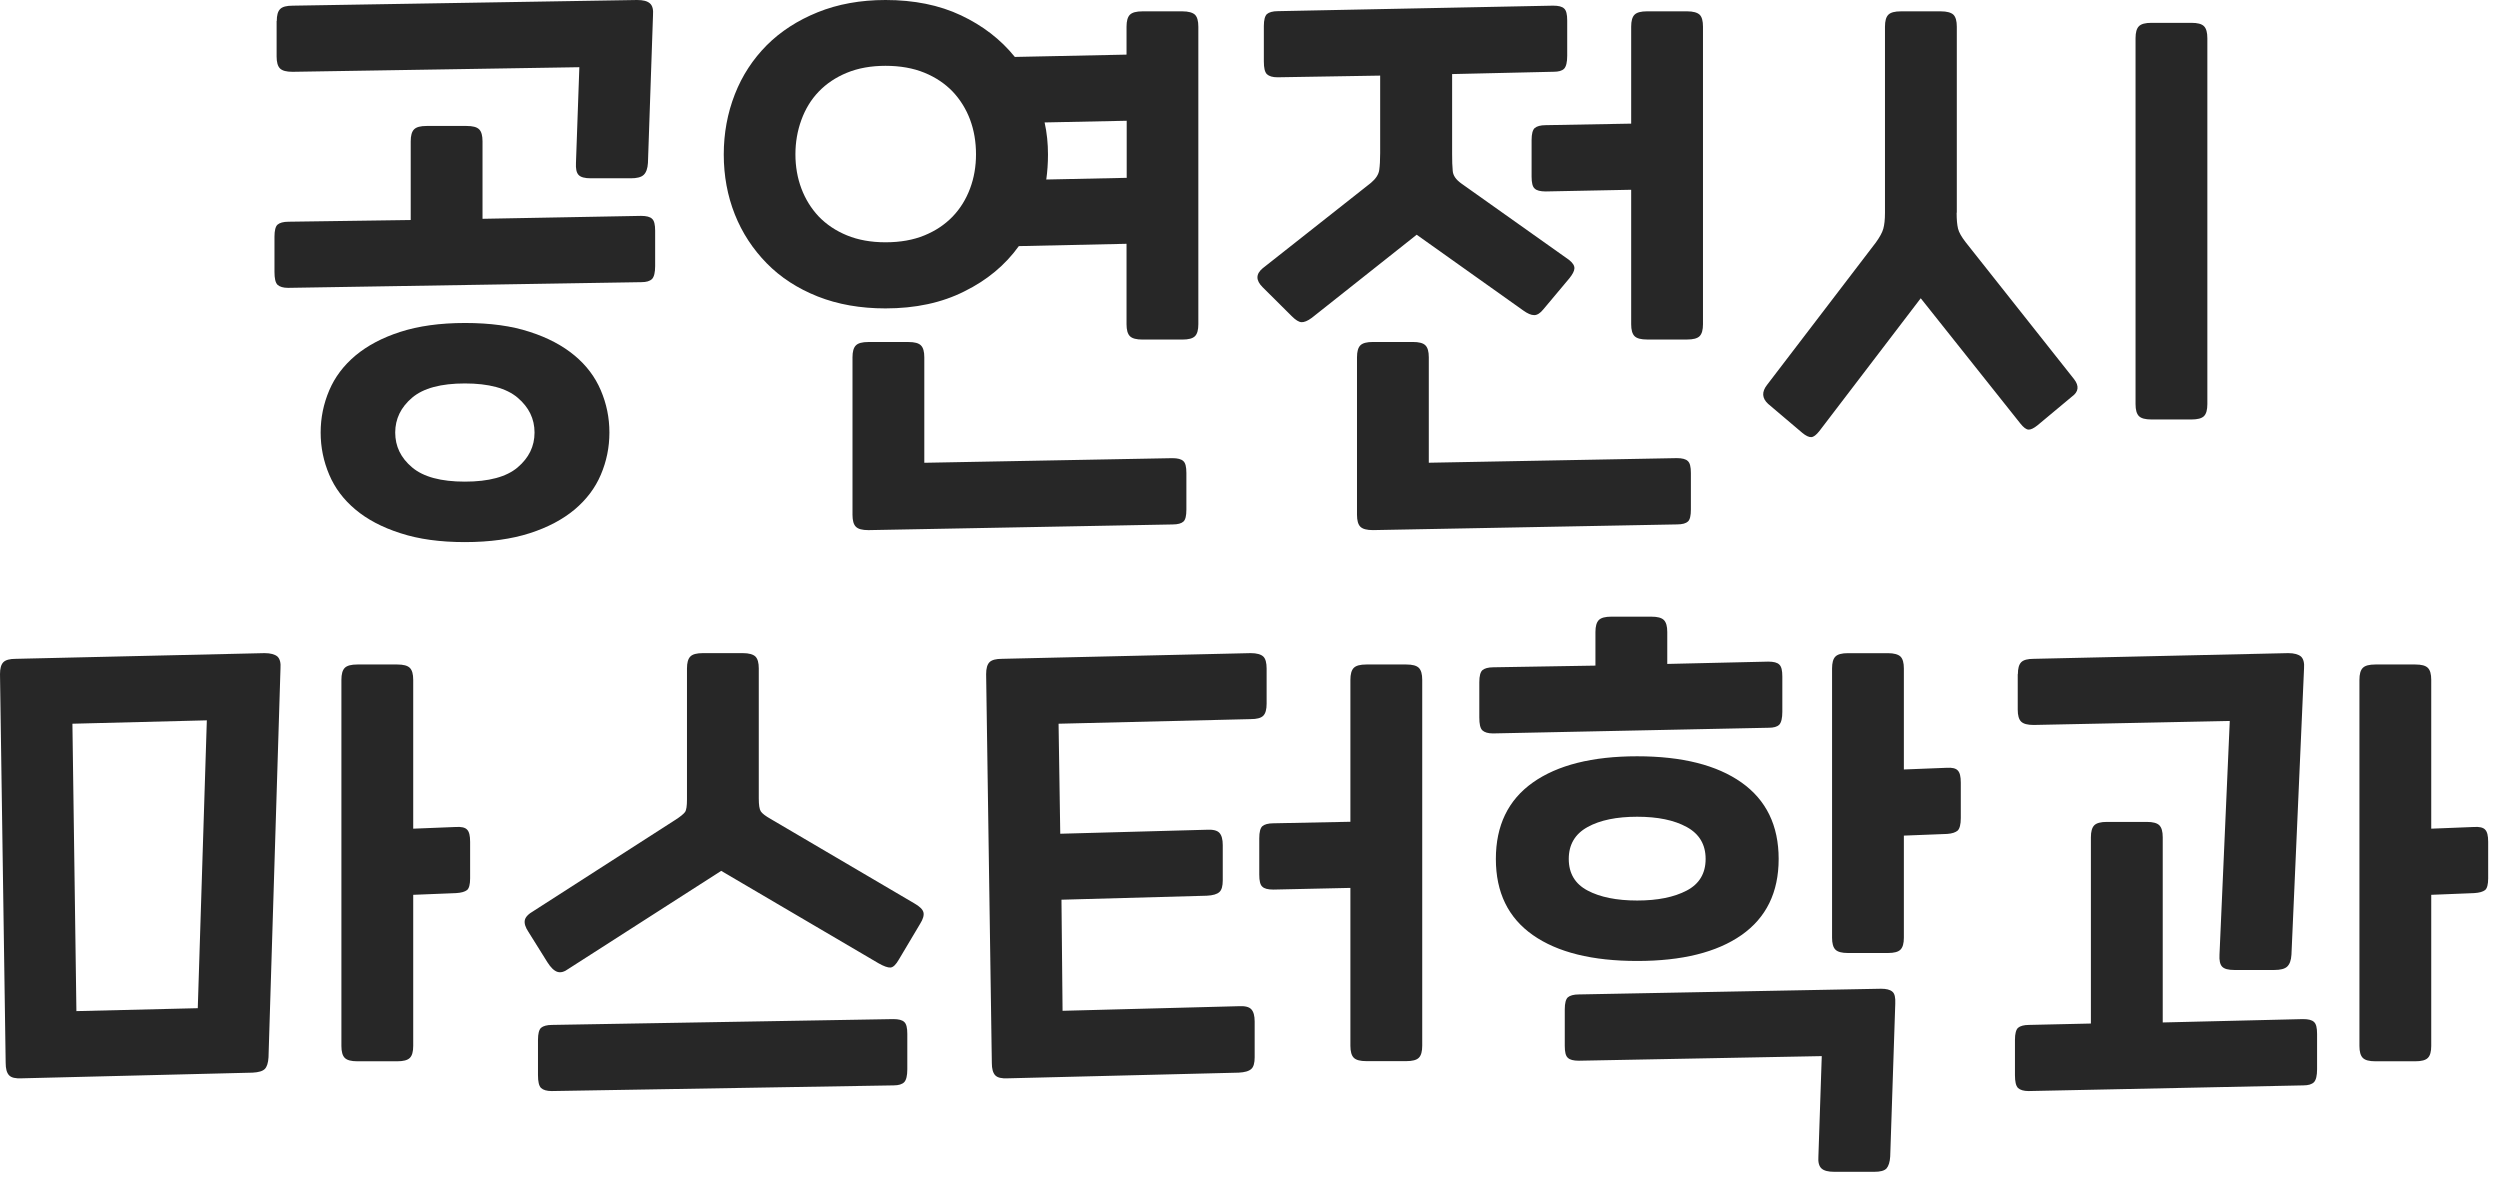
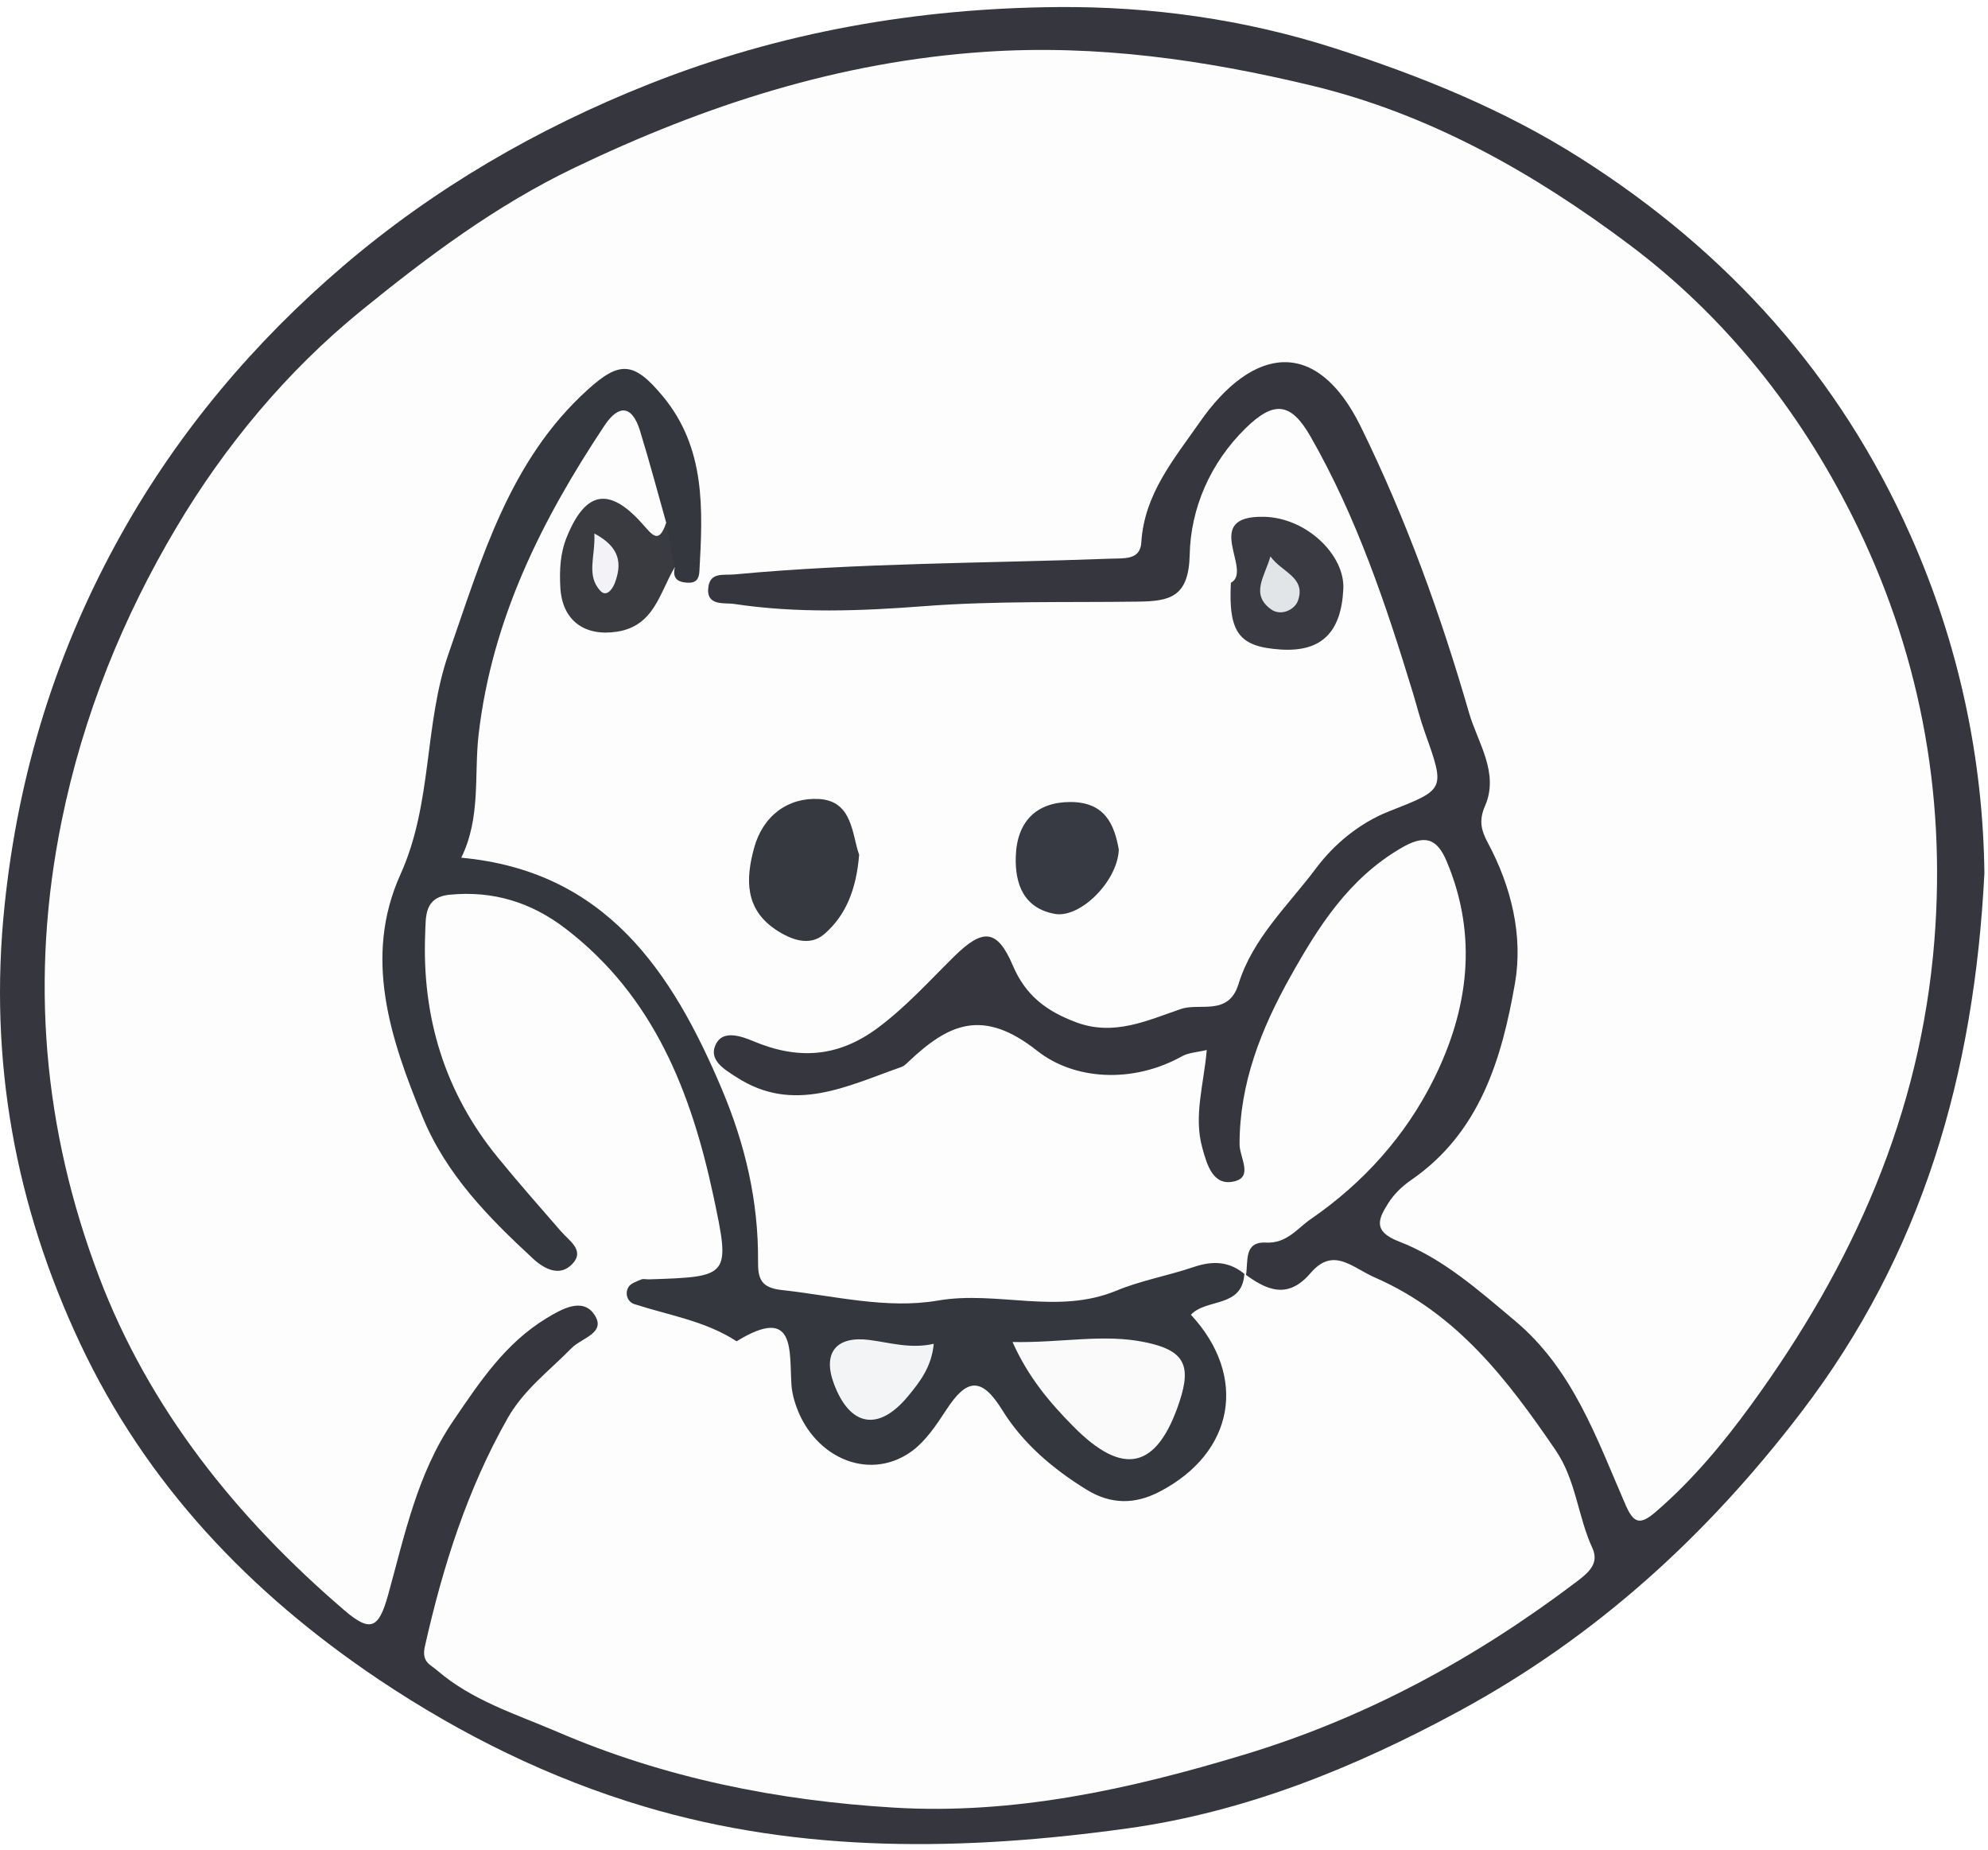
- <svg xmlns="http://www.w3.org/2000/svg" width="119" height="56" viewBox="0 0 119 56" fill="none">
-   <g opacity="0.94">
-     <path d="M19.55 10.473V6.727C19.55 6.456 19.601 6.267 19.711 6.157C19.82 6.047 20.017 5.996 20.31 5.996H22.209C22.501 5.996 22.698 6.047 22.808 6.157C22.917 6.267 22.968 6.456 22.968 6.727V10.415L30.513 10.276C30.768 10.276 30.944 10.32 31.039 10.415C31.141 10.503 31.185 10.693 31.185 10.985V12.665C31.185 12.971 31.134 13.176 31.039 13.278C30.936 13.38 30.768 13.431 30.535 13.431L13.714 13.702C13.481 13.702 13.313 13.651 13.21 13.556C13.108 13.453 13.065 13.249 13.065 12.942V11.262C13.065 10.97 13.116 10.78 13.21 10.693C13.313 10.605 13.488 10.554 13.736 10.554L19.55 10.473ZM13.174 1.001C13.174 0.73 13.225 0.54 13.335 0.431C13.444 0.321 13.641 0.27 13.934 0.27L30.323 0C30.615 0 30.812 0.051 30.936 0.161C31.061 0.27 31.105 0.46 31.083 0.73L30.842 7.756C30.827 8.027 30.754 8.217 30.637 8.326C30.52 8.436 30.316 8.487 30.024 8.487H28.125C27.832 8.487 27.643 8.436 27.54 8.326C27.438 8.217 27.402 8.027 27.416 7.756L27.577 3.199L13.926 3.418C13.634 3.418 13.437 3.367 13.327 3.257C13.218 3.148 13.167 2.958 13.167 2.688V1.001H13.174ZM22.128 25.804C20.952 25.804 19.93 25.665 19.061 25.38C18.192 25.103 17.476 24.723 16.921 24.256C16.358 23.788 15.942 23.233 15.672 22.598C15.402 21.962 15.263 21.297 15.263 20.589C15.263 19.881 15.402 19.216 15.672 18.581C15.942 17.945 16.358 17.397 16.921 16.923C17.483 16.455 18.192 16.075 19.053 15.798C19.915 15.52 20.938 15.374 22.136 15.374C23.333 15.374 24.356 15.513 25.218 15.798C26.08 16.075 26.788 16.455 27.35 16.923C27.913 17.39 28.329 17.945 28.599 18.581C28.87 19.216 29.008 19.881 29.008 20.589C29.008 21.297 28.87 21.962 28.599 22.598C28.329 23.233 27.913 23.781 27.35 24.256C26.788 24.723 26.08 25.103 25.218 25.38C24.356 25.658 23.319 25.804 22.128 25.804ZM22.128 22.926C23.268 22.926 24.108 22.7 24.641 22.247C25.174 21.794 25.444 21.246 25.444 20.589C25.444 19.932 25.174 19.384 24.641 18.931C24.108 18.478 23.268 18.252 22.128 18.252C20.989 18.252 20.149 18.478 19.616 18.931C19.083 19.384 18.812 19.939 18.812 20.589C18.812 21.239 19.075 21.794 19.616 22.247C20.149 22.7 20.989 22.926 22.128 22.926Z" fill="#191919" />
-     <path d="M42.149 14.68C40.959 14.68 39.878 14.491 38.921 14.111C37.964 13.731 37.154 13.205 36.496 12.533C35.839 11.861 35.328 11.087 34.977 10.203C34.627 9.319 34.451 8.37 34.451 7.355C34.451 6.34 34.627 5.39 34.977 4.492C35.328 3.593 35.839 2.819 36.496 2.155C37.154 1.497 37.964 0.971 38.921 0.584C39.878 0.197 40.959 0 42.149 0C43.508 0 44.706 0.241 45.743 0.73C46.78 1.22 47.634 1.877 48.306 2.71L53.623 2.6V1.271C53.623 1.001 53.674 0.811 53.784 0.701C53.894 0.592 54.091 0.54 54.383 0.54H56.282C56.574 0.54 56.771 0.599 56.881 0.701C56.99 0.811 57.041 1.001 57.041 1.271V15.433C57.041 15.703 56.99 15.893 56.881 16.002C56.771 16.112 56.574 16.163 56.282 16.163H54.383C54.091 16.163 53.894 16.112 53.784 16.002C53.674 15.893 53.623 15.703 53.623 15.433V11.605L48.496 11.715C47.846 12.621 46.984 13.336 45.903 13.87C44.83 14.41 43.581 14.68 42.149 14.68ZM42.149 11.533C42.858 11.533 43.471 11.423 44.004 11.204C44.538 10.985 44.983 10.685 45.348 10.306C45.713 9.926 45.984 9.48 46.174 8.976C46.364 8.472 46.458 7.924 46.458 7.347C46.458 6.749 46.364 6.201 46.174 5.69C45.984 5.186 45.706 4.74 45.348 4.36C44.983 3.981 44.538 3.681 44.004 3.462C43.471 3.243 42.85 3.133 42.149 3.133C41.463 3.133 40.849 3.243 40.316 3.462C39.783 3.681 39.337 3.981 38.972 4.36C38.607 4.74 38.337 5.186 38.147 5.704C37.957 6.223 37.862 6.771 37.862 7.347C37.862 7.924 37.957 8.472 38.147 8.976C38.337 9.48 38.614 9.926 38.972 10.306C39.337 10.685 39.783 10.985 40.316 11.204C40.849 11.423 41.463 11.533 42.149 11.533ZM41.339 25.234C41.046 25.234 40.849 25.183 40.74 25.073C40.63 24.964 40.579 24.774 40.579 24.504V17.01C40.579 16.74 40.63 16.55 40.74 16.441C40.849 16.331 41.046 16.28 41.339 16.28H43.237C43.53 16.28 43.727 16.331 43.836 16.441C43.946 16.55 43.997 16.74 43.997 17.01V22.028L55.8 21.809C56.055 21.809 56.231 21.853 56.326 21.948C56.428 22.035 56.472 22.225 56.472 22.517V24.256C56.472 24.548 56.428 24.738 56.333 24.825C56.238 24.913 56.07 24.964 55.814 24.964L41.339 25.234ZM49.884 7.355C49.884 7.771 49.855 8.165 49.803 8.545L53.631 8.465V5.748L49.723 5.828C49.833 6.318 49.884 6.829 49.884 7.355Z" fill="#191919" />
-     <path d="M73.927 0.269C74.183 0.269 74.358 0.312 74.453 0.407C74.555 0.495 74.599 0.685 74.599 0.977V2.657C74.599 2.964 74.548 3.168 74.453 3.27C74.35 3.373 74.183 3.416 73.949 3.416L69.121 3.526V7.324C69.121 7.653 69.128 7.923 69.15 8.135C69.165 8.354 69.304 8.551 69.559 8.734L74.686 12.371C74.869 12.517 74.949 12.648 74.942 12.78C74.935 12.904 74.854 13.057 74.708 13.24L73.459 14.73C73.313 14.912 73.167 15 73.028 15C72.882 15 72.714 14.927 72.51 14.781L67.434 11.173L62.438 15.132C62.241 15.278 62.073 15.343 61.949 15.336C61.825 15.329 61.671 15.234 61.489 15.051L60.101 13.671C59.772 13.342 59.772 13.05 60.101 12.772L65.257 8.704C65.491 8.507 65.623 8.303 65.652 8.091C65.681 7.886 65.696 7.616 65.696 7.287V3.599L60.809 3.679C60.576 3.679 60.408 3.628 60.306 3.533C60.203 3.431 60.159 3.234 60.159 2.92V1.24C60.159 0.948 60.211 0.758 60.306 0.67C60.408 0.583 60.583 0.531 60.831 0.531L73.927 0.269ZM65.352 25.233C65.06 25.233 64.863 25.181 64.753 25.072C64.644 24.962 64.593 24.772 64.593 24.502V17.009C64.593 16.738 64.644 16.548 64.753 16.439C64.863 16.329 65.06 16.278 65.352 16.278H67.251C67.543 16.278 67.741 16.329 67.85 16.439C67.96 16.548 68.011 16.738 68.011 17.009V22.026L79.814 21.807C80.069 21.807 80.245 21.851 80.34 21.946C80.442 22.034 80.486 22.223 80.486 22.515V24.254C80.486 24.546 80.442 24.736 80.347 24.823C80.252 24.911 80.084 24.962 79.828 24.962L65.352 25.233ZM77.644 5.885V1.269C77.644 0.999 77.695 0.809 77.805 0.699C77.915 0.59 78.112 0.539 78.404 0.539H80.303C80.595 0.539 80.792 0.597 80.902 0.699C81.011 0.802 81.062 0.999 81.062 1.269V15.431C81.062 15.701 81.011 15.891 80.902 16.001C80.792 16.11 80.595 16.161 80.303 16.161H78.404C78.112 16.161 77.915 16.11 77.805 16.001C77.695 15.891 77.644 15.701 77.644 15.431V9.033L73.576 9.113C73.321 9.113 73.145 9.069 73.05 8.975C72.948 8.887 72.904 8.697 72.904 8.405V6.667C72.904 6.374 72.955 6.185 73.05 6.097C73.153 6.009 73.328 5.958 73.576 5.958L77.644 5.885Z" fill="#191919" />
-     <path d="M93.136 10.122C93.136 10.451 93.158 10.699 93.202 10.882C93.246 11.064 93.37 11.276 93.567 11.532L98.724 18.046C98.979 18.375 98.943 18.653 98.614 18.886L96.985 20.245C96.803 20.391 96.656 20.457 96.554 20.449C96.445 20.442 96.32 20.347 96.174 20.165L91.427 14.197L86.599 20.522C86.453 20.705 86.329 20.8 86.22 20.807C86.11 20.814 85.964 20.749 85.789 20.603L84.16 19.222C83.868 18.952 83.853 18.653 84.109 18.324L89.294 11.539C89.477 11.283 89.594 11.071 89.645 10.889C89.696 10.706 89.725 10.458 89.725 10.129V1.27C89.725 1 89.776 0.81 89.886 0.7C89.996 0.591 90.193 0.54 90.485 0.54H92.384C92.676 0.54 92.873 0.598 92.983 0.7C93.092 0.81 93.144 1 93.144 1.27V10.122H93.136ZM101.652 1.818C101.652 1.547 101.703 1.358 101.813 1.248C101.922 1.138 102.12 1.087 102.412 1.087H104.311C104.603 1.087 104.8 1.138 104.91 1.248C105.019 1.358 105.07 1.547 105.07 1.818V19.237C105.07 19.507 105.019 19.697 104.91 19.807C104.8 19.916 104.603 19.967 104.311 19.967H102.412C102.12 19.967 101.922 19.916 101.813 19.807C101.703 19.697 101.652 19.507 101.652 19.237V1.818Z" fill="#191919" />
-     <path d="M1.03 51.328C0.738 51.342 0.54 51.299 0.431 51.182C0.321 51.065 0.27 50.868 0.27 50.597L0 32.09C0 31.82 0.051 31.63 0.161 31.52C0.27 31.411 0.467 31.36 0.76 31.36L12.591 31.089C12.884 31.089 13.081 31.148 13.205 31.25C13.322 31.36 13.373 31.549 13.351 31.82L12.781 50.327C12.767 50.597 12.701 50.787 12.606 50.882C12.504 50.985 12.314 51.043 12.022 51.058L1.03 51.328ZM3.637 48.129L9.414 47.99L9.845 34.288L3.447 34.449L3.637 48.129ZM19.669 42.593V49.787C19.669 50.057 19.618 50.247 19.508 50.356C19.398 50.466 19.201 50.517 18.909 50.517H17.01C16.718 50.517 16.521 50.466 16.411 50.356C16.302 50.247 16.251 50.057 16.251 49.787V32.36C16.251 32.09 16.302 31.9 16.411 31.791C16.521 31.681 16.718 31.63 17.01 31.63H18.909C19.201 31.63 19.398 31.681 19.508 31.791C19.618 31.9 19.669 32.09 19.669 32.36V39.445L21.706 39.364C21.962 39.35 22.137 39.386 22.232 39.489C22.335 39.591 22.378 39.781 22.378 40.073V41.811C22.378 42.103 22.327 42.286 22.232 42.366C22.13 42.447 21.955 42.498 21.706 42.512L19.669 42.593Z" fill="#191919" />
-     <path d="M32.13 39.036C32.386 38.875 32.539 38.744 32.605 38.656C32.671 38.568 32.7 38.364 32.7 38.057V31.82C32.7 31.549 32.751 31.36 32.861 31.25C32.97 31.14 33.167 31.089 33.459 31.089H35.358C35.651 31.089 35.848 31.148 35.957 31.25C36.067 31.36 36.118 31.549 36.118 31.82V38.006C36.118 38.313 36.147 38.517 36.213 38.619C36.279 38.722 36.432 38.839 36.688 38.985L43.524 43.002C43.78 43.148 43.918 43.286 43.955 43.425C43.991 43.564 43.94 43.747 43.794 43.98L42.794 45.66C42.648 45.916 42.516 46.047 42.385 46.055C42.26 46.062 42.071 45.996 41.815 45.85L34.329 41.453L27.054 46.12C26.857 46.266 26.682 46.31 26.528 46.259C26.375 46.208 26.214 46.055 26.054 45.799L25.155 44.36C25.009 44.141 24.951 43.958 24.98 43.805C25.009 43.652 25.148 43.506 25.404 43.359L32.13 39.036ZM42.516 48.509C42.772 48.509 42.947 48.552 43.042 48.647C43.144 48.735 43.188 48.925 43.188 49.217V50.897C43.188 51.204 43.137 51.408 43.042 51.51C42.94 51.613 42.772 51.664 42.538 51.664L26.258 51.934C26.024 51.934 25.856 51.883 25.754 51.788C25.652 51.686 25.608 51.481 25.608 51.174V49.495C25.608 49.203 25.659 49.013 25.754 48.925C25.856 48.837 26.032 48.786 26.28 48.786L42.516 48.509Z" fill="#191919" />
-     <path d="M59.722 50.327C59.722 50.597 59.671 50.787 59.561 50.882C59.452 50.985 59.254 51.043 58.962 51.058L47.97 51.328C47.678 51.342 47.481 51.299 47.371 51.182C47.262 51.065 47.211 50.868 47.211 50.597L46.94 32.09C46.94 31.82 46.992 31.63 47.101 31.52C47.211 31.411 47.408 31.36 47.7 31.36L59.532 31.089C59.824 31.089 60.021 31.148 60.131 31.25C60.24 31.352 60.291 31.549 60.291 31.82V33.5C60.291 33.77 60.24 33.96 60.131 34.069C60.021 34.179 59.824 34.23 59.532 34.23L50.388 34.449L50.468 39.686L57.443 39.496C57.735 39.481 57.932 39.525 58.042 39.642C58.152 39.759 58.203 39.956 58.203 40.226V41.906C58.203 42.176 58.152 42.366 58.042 42.461C57.932 42.563 57.735 42.622 57.443 42.636L50.526 42.826L50.578 48.114L58.962 47.895C59.254 47.88 59.452 47.924 59.561 48.041C59.671 48.158 59.722 48.355 59.722 48.626V50.327ZM64.279 39.116V32.36C64.279 32.09 64.331 31.9 64.44 31.791C64.55 31.681 64.747 31.63 65.039 31.63H66.938C67.23 31.63 67.427 31.681 67.537 31.791C67.646 31.9 67.698 32.09 67.698 32.36V49.779C67.698 50.05 67.646 50.24 67.537 50.349C67.427 50.459 67.23 50.51 66.938 50.51H65.039C64.747 50.51 64.55 50.459 64.44 50.349C64.331 50.24 64.279 50.05 64.279 49.779V42.264L60.613 42.344C60.357 42.344 60.182 42.3 60.087 42.206C59.985 42.118 59.941 41.928 59.941 41.636V39.898C59.941 39.605 59.992 39.416 60.087 39.328C60.189 39.24 60.365 39.189 60.613 39.189L64.279 39.116Z" fill="#191919" />
-     <path d="M75.943 31.683V30.083C75.943 29.813 75.995 29.623 76.104 29.514C76.214 29.404 76.411 29.353 76.703 29.353H78.602C78.894 29.353 79.091 29.404 79.201 29.514C79.31 29.623 79.362 29.813 79.362 30.083V31.603L84.167 31.493C84.423 31.493 84.598 31.537 84.693 31.632C84.796 31.727 84.839 31.909 84.839 32.202V33.881C84.839 34.188 84.788 34.393 84.693 34.495C84.591 34.597 84.423 34.641 84.189 34.641L71.065 34.911C70.831 34.911 70.663 34.86 70.561 34.765C70.458 34.663 70.415 34.466 70.415 34.151V32.472C70.415 32.179 70.466 31.99 70.561 31.902C70.663 31.814 70.838 31.763 71.087 31.763L75.943 31.683ZM77.93 45.742C75.797 45.742 74.139 45.334 72.963 44.508C71.788 43.683 71.203 42.478 71.203 40.886C71.203 39.293 71.788 38.081 72.963 37.248C74.139 36.416 75.797 35.999 77.93 35.999C80.063 35.999 81.721 36.416 82.897 37.248C84.072 38.081 84.664 39.293 84.664 40.886C84.664 42.478 84.072 43.683 82.897 44.508C81.713 45.334 80.063 45.742 77.93 45.742ZM87.315 55.778C87.023 55.778 86.819 55.727 86.702 55.617C86.585 55.508 86.534 55.318 86.556 55.047L86.716 50.271L75.155 50.49C74.899 50.49 74.724 50.446 74.629 50.351C74.526 50.263 74.483 50.074 74.483 49.781V48.043C74.483 47.751 74.534 47.561 74.629 47.473C74.731 47.386 74.906 47.335 75.155 47.335L89.536 47.064C89.791 47.064 89.966 47.108 90.076 47.203C90.186 47.291 90.229 47.481 90.215 47.773L89.974 55.047C89.959 55.318 89.893 55.508 89.799 55.617C89.696 55.727 89.506 55.778 89.214 55.778H87.315V55.778ZM77.93 42.865C78.909 42.865 79.69 42.704 80.289 42.39C80.888 42.076 81.188 41.572 81.188 40.886C81.188 40.199 80.888 39.695 80.289 39.366C79.69 39.038 78.909 38.877 77.93 38.877C76.951 38.877 76.162 39.038 75.571 39.366C74.972 39.695 74.673 40.199 74.673 40.886C74.673 41.572 74.972 42.076 75.571 42.39C76.162 42.704 76.951 42.865 77.93 42.865ZM87.206 31.822C87.206 31.551 87.257 31.361 87.366 31.252C87.476 31.142 87.673 31.091 87.965 31.091H89.864C90.156 31.091 90.354 31.15 90.463 31.252C90.573 31.361 90.624 31.551 90.624 31.822V36.627L92.662 36.547C92.917 36.532 93.092 36.569 93.187 36.671C93.29 36.774 93.334 36.964 93.334 37.256V38.935C93.334 39.242 93.282 39.439 93.187 39.534C93.085 39.622 92.917 39.68 92.683 39.695L90.624 39.775V44.632C90.624 44.903 90.573 45.092 90.463 45.202C90.354 45.312 90.156 45.363 89.864 45.363H87.965C87.673 45.363 87.476 45.312 87.366 45.202C87.257 45.092 87.206 44.903 87.206 44.632V31.822V31.822Z" fill="#191919" />
-     <path d="M99.527 48.72V39.854C99.527 39.584 99.579 39.394 99.688 39.284C99.798 39.175 99.995 39.123 100.287 39.123H102.186C102.478 39.123 102.675 39.175 102.785 39.284C102.894 39.394 102.946 39.584 102.946 39.854V48.669L109.621 48.509C109.877 48.509 110.052 48.552 110.147 48.647C110.249 48.735 110.293 48.925 110.293 49.217V50.897C110.293 51.204 110.242 51.408 110.147 51.51C110.045 51.613 109.877 51.664 109.643 51.664L96.562 51.934C96.328 51.934 96.16 51.883 96.058 51.788C95.956 51.686 95.912 51.481 95.912 51.174V49.495C95.912 49.203 95.963 49.013 96.058 48.925C96.16 48.837 96.336 48.786 96.584 48.786L99.527 48.72ZM96.051 32.09C96.051 31.82 96.102 31.63 96.212 31.52C96.321 31.411 96.518 31.36 96.811 31.36L108.913 31.089C109.205 31.089 109.402 31.148 109.526 31.25C109.643 31.36 109.694 31.549 109.672 31.82L109.073 45.441C109.059 45.711 108.986 45.901 108.869 46.011C108.752 46.12 108.547 46.171 108.255 46.171H106.356C106.064 46.171 105.874 46.12 105.772 46.011C105.67 45.901 105.633 45.711 105.648 45.441L106.137 34.318L96.803 34.508C96.511 34.508 96.314 34.456 96.204 34.347C96.095 34.237 96.044 34.047 96.044 33.777V32.09H96.051ZM115.727 42.593V49.787C115.727 50.057 115.676 50.247 115.566 50.356C115.457 50.466 115.26 50.517 114.967 50.517H113.068C112.776 50.517 112.579 50.466 112.47 50.356C112.36 50.247 112.309 50.057 112.309 49.787V32.36C112.309 32.09 112.36 31.9 112.47 31.791C112.579 31.681 112.776 31.63 113.068 31.63H114.967C115.26 31.63 115.457 31.681 115.566 31.791C115.676 31.9 115.727 32.09 115.727 32.36V39.445L117.765 39.364C118.02 39.35 118.196 39.386 118.291 39.489C118.393 39.591 118.437 39.781 118.437 40.073V41.811C118.437 42.103 118.386 42.286 118.291 42.366C118.188 42.447 118.013 42.498 117.765 42.512L115.727 42.593Z" fill="#191919" />
-   </g>
+ <svg xmlns="http://www.w3.org/2000/svg" width="129" height="120" viewBox="0 0 129 120" fill="none">
+   <path d="M128.767 56.645C128.103 69.731 124.736 81.347 116.88 91.62C110.752 99.635 103.571 106.191 94.692 111.004C87.89 114.695 80.782 117.565 73.147 118.623C62.652 120.077 52.061 120.266 41.786 117.196C35.679 115.374 29.973 112.573 24.578 108.961C16.158 103.31 9.461 96.233 5.188 87.134C0.999 78.214 -0.745 68.804 0.293 58.783C1.188 50.121 3.67 42.159 7.88 34.634C11.611 27.968 16.521 22.175 22.254 17.273C28.129 12.249 34.826 8.347 42.102 5.462C50.643 2.071 59.543 0.533 68.616 0.459C74.681 0.407 80.745 1.244 86.636 3.14C92.232 4.946 97.617 7.121 102.575 10.275C112.101 16.325 119.373 24.382 123.967 34.724C127.129 41.817 128.678 49.273 128.767 56.645Z" fill="#35363E" />
+   <path d="M80.745 82.632C82.184 83.706 83.559 84.322 85.034 82.6C86.52 80.862 87.716 82.226 89.228 82.885C94.55 85.217 97.827 89.519 100.947 94.09C102.269 96.028 102.38 98.371 103.328 100.43C103.776 101.404 103.123 101.994 102.354 102.578C95.783 107.56 88.68 111.436 80.729 113.837C73.284 116.09 65.771 117.744 57.972 117.27C50.469 116.817 43.14 115.359 36.18 112.362C33.482 111.204 30.647 110.335 28.366 108.371C27.892 107.96 27.338 107.828 27.576 106.786C28.74 101.625 30.31 96.649 32.939 92.01C33.993 90.151 35.648 88.935 37.076 87.471C37.734 86.792 39.41 86.476 38.54 85.249C37.776 84.169 36.443 84.928 35.463 85.523C32.797 87.134 31.132 89.651 29.425 92.157C27.07 95.601 26.258 99.609 25.178 103.495C24.572 105.675 24.024 105.912 22.338 104.464C15.346 98.466 9.677 91.404 6.415 82.8C2.806 73.275 1.926 63.438 4.002 53.254C5.398 46.387 7.991 40.026 11.452 34.208C14.566 28.963 18.597 24.092 23.445 20.148C27.76 16.641 32.186 13.324 37.271 10.886C45.748 6.82 54.469 3.993 63.942 3.361C71.177 2.876 78.184 3.887 85.108 5.551C92.737 7.384 99.498 11.196 105.747 15.888C111.98 20.569 116.748 26.604 120.184 33.46C124.489 42.054 126.296 51.253 125.521 61.016C124.62 72.327 120.221 82.079 113.661 91.099C111.806 93.648 109.83 96.023 107.438 98.087C106.411 98.971 106.005 98.829 105.478 97.623C103.608 93.332 102.08 88.845 98.291 85.675C95.946 83.711 93.638 81.647 90.783 80.546C89.044 79.878 89.45 79.062 90.082 78.061C90.445 77.482 90.983 76.96 91.547 76.571C96.041 73.49 97.453 68.672 98.307 63.785C98.839 60.721 98.075 57.535 96.552 54.692C96.115 53.875 95.946 53.238 96.363 52.285C97.3 50.131 95.878 48.167 95.325 46.245C93.486 39.879 91.236 33.66 88.296 27.673C85.429 21.844 81.283 22.454 77.832 27.415C76.172 29.8 74.249 32.054 74.059 35.198C73.99 36.361 72.91 36.209 72.014 36.246C63.895 36.551 55.754 36.509 47.651 37.267C46.955 37.33 46.112 37.109 45.97 38.052C45.775 39.352 47.018 39.089 47.619 39.179C51.718 39.8 55.876 39.642 59.959 39.326C64.601 38.973 69.227 39.094 73.859 39.031C75.913 39.005 77.136 38.742 77.199 35.987C77.262 32.986 78.522 30.043 80.819 27.789C82.668 25.977 83.764 26.093 85.04 28.321C88.038 33.56 89.945 39.247 91.694 44.987C91.947 45.824 92.158 46.677 92.453 47.498C93.797 51.269 93.781 51.2 90.119 52.643C88.222 53.391 86.562 54.77 85.403 56.324C83.601 58.73 81.283 60.868 80.366 63.843C79.718 65.945 77.863 65.039 76.63 65.46C74.486 66.187 72.299 67.245 69.833 66.324C67.92 65.608 66.556 64.602 65.718 62.632C64.701 60.242 63.763 60.231 61.914 62.053C60.307 63.633 58.816 65.302 56.971 66.677C54.342 68.635 51.739 68.746 48.889 67.551C48.062 67.203 46.981 66.856 46.512 67.64C45.859 68.735 47.023 69.388 47.782 69.878C51.492 72.29 54.985 70.447 58.499 69.22C58.657 69.167 58.794 69.03 58.921 68.909C61.519 66.445 63.742 65.355 67.309 68.177C69.696 70.062 73.484 70.32 76.704 68.525C77.125 68.288 77.673 68.272 78.306 68.119C78.116 70.357 77.442 72.39 78.016 74.465C78.327 75.602 78.727 76.982 80.108 76.639C81.33 76.339 80.434 75.091 80.434 74.228C80.434 70.284 81.831 66.755 83.733 63.359C85.561 60.094 87.511 57.024 90.883 55.039C92.427 54.128 93.228 54.339 93.881 55.897C95.915 60.742 95.282 65.497 93.038 70.01C91.21 73.685 88.48 76.734 85.066 79.083C84.17 79.699 83.506 80.683 82.147 80.615C80.687 80.541 81.009 81.847 80.851 82.727C77.51 83.453 74.217 84.38 70.887 85.149C68.906 85.607 66.919 85.997 64.922 85.28C64.1 84.986 63.373 85.312 62.609 85.46C58.642 86.228 54.753 85.259 50.859 84.822C48.984 84.612 48.088 83.195 48.035 81.252C47.84 74.049 45.016 67.835 40.643 62.269C38.598 59.662 35.99 57.856 32.629 57.177C29.309 56.508 29.251 55.529 29.414 52.938C29.973 43.981 32.276 35.693 37.492 28.305C38.266 27.204 39.057 26.067 40.606 26.277C42.16 26.488 42.661 27.826 43.045 29.089C43.498 30.59 44.036 32.096 43.883 33.713C43.388 35.498 42.376 35.645 40.975 34.639C39.984 33.929 38.972 32.923 37.961 34.608C37.176 35.914 37.371 38.931 38.335 39.495C39.789 40.348 40.827 39.579 41.66 38.42C42.218 37.641 42.656 36.772 43.572 36.325C45.538 34.245 43.683 26.414 41.012 25.551C39.905 25.193 39.178 25.825 38.472 26.525C35.205 29.753 33.403 33.823 31.78 38.015C29.957 42.712 28.993 47.588 28.524 52.58C28.45 53.37 28.239 54.128 27.944 54.871C24.641 63.201 26.506 72.116 32.824 78.24C33.519 78.914 34.236 79.556 35 80.178C33.519 78.214 31.986 76.292 30.495 74.338C27.697 70.668 26.701 66.476 26.511 62.022C26.353 58.278 28.155 56.745 31.922 57.24C35.4 57.698 38.214 59.389 40.385 62.095C44.552 67.287 47.023 73.19 47.619 79.857C47.93 83.316 47.45 83.885 43.625 84.148C45.743 84.617 47.487 85.66 49.632 85.475C51.513 85.312 52.177 86.776 52.245 88.429C52.308 90.004 52.846 91.31 53.947 92.437C55.754 94.29 57.593 94.295 59.4 92.4C63.278 88.329 63.273 88.335 67.13 92.384C68.1 93.4 69.095 94.38 70.307 95.127C72.41 96.423 74.148 96.375 75.866 94.927C77.942 93.174 78.864 90.404 78.211 88.424C77.8 87.181 76.109 86.228 77.157 84.633C77.958 83.353 79.496 83.227 80.745 82.632Z" fill="#FDFDFD" />
+   <path d="M80.745 82.632C80.624 84.875 78.284 84.217 77.278 85.296C80.982 89.293 80.118 94.253 75.223 96.786C73.674 97.587 72.115 97.634 70.507 96.644C68.31 95.291 66.366 93.632 65.038 91.484C63.668 89.261 62.709 89.477 61.424 91.436C60.76 92.447 60.043 93.542 59.079 94.211C56.281 96.154 52.63 94.485 51.56 90.909C51.46 90.578 51.386 90.225 51.36 89.883C51.202 87.645 51.676 84.638 47.798 87.018C45.769 85.696 43.404 85.333 41.159 84.606C40.727 84.464 40.527 83.943 40.774 83.511C40.917 83.264 41.301 83.137 41.596 83.011C41.744 82.948 41.939 83.006 42.118 83C47.355 82.832 47.403 82.821 46.302 77.635C44.858 70.873 42.434 64.628 36.68 60.231C34.462 58.536 31.991 57.772 29.183 58.046C27.512 58.209 27.639 59.468 27.591 60.547C27.37 65.966 28.845 70.858 32.297 75.086C33.624 76.713 35.015 78.287 36.391 79.873C36.933 80.504 37.982 81.121 37.128 82.01C36.333 82.842 35.347 82.358 34.578 81.647C31.696 78.983 28.961 76.202 27.428 72.485C25.32 67.371 23.561 62.09 25.989 56.719C28.081 52.09 27.497 47.009 29.119 42.37C31.264 36.235 33.039 29.89 38.135 25.282C40.216 23.397 41.133 23.45 42.998 25.693C45.806 29.068 45.606 33.054 45.385 37.056C45.358 37.562 45.169 37.841 44.589 37.804C43.92 37.762 43.636 37.483 43.788 36.814C42.682 36.03 42.871 34.998 43.235 33.929C42.671 31.933 42.139 29.921 41.528 27.941C41.022 26.299 40.153 26.209 39.22 27.615C35.152 33.739 31.928 40.158 31.058 47.646C30.753 50.263 31.216 53.033 29.931 55.645C39.257 56.508 43.583 62.954 46.839 70.657C48.356 74.249 49.221 77.94 49.189 81.831C49.178 82.942 49.368 83.543 50.712 83.69C54.094 84.059 57.53 84.949 60.86 84.375C64.727 83.711 68.621 85.328 72.473 83.722C74.017 83.079 75.792 82.763 77.426 82.21C78.717 81.768 79.802 81.821 80.835 82.721C80.829 82.716 80.745 82.632 80.745 82.632Z" fill="#35373F" />
+   <path d="M55.749 55.45C55.57 57.682 54.896 59.383 53.489 60.6C52.525 61.432 51.313 60.963 50.333 60.31C48.33 58.972 48.383 57.019 48.931 55.018C49.505 52.906 51.155 51.721 53.146 51.837C55.349 51.964 55.28 54.175 55.749 55.45Z" fill="#373941" />
+   <path d="M79.871 37.809C81.346 37.025 77.874 33.433 82.031 33.528C84.776 33.591 87.274 36.003 87.168 38.209C87.031 41.053 85.725 42.312 83.09 42.138C80.429 41.959 79.702 41.09 79.871 37.809Z" fill="#3A3B42" />
+   <path d="M43.225 33.929C43.409 34.892 43.594 35.851 43.778 36.815C42.803 38.436 42.466 40.601 40.047 40.98C37.924 41.311 36.475 40.253 36.359 38.105C36.301 36.978 36.343 35.877 36.802 34.782C38.008 31.865 39.521 31.559 41.681 33.981C42.334 34.713 42.751 35.335 43.225 33.929Z" fill="#3A3B41" />
+   <path d="M72.599 55.118C72.52 57.182 70.081 59.599 68.431 59.288C66.456 58.92 65.855 57.388 65.913 55.581C65.981 53.249 67.299 52.043 69.427 52.032C71.725 52.022 72.309 53.512 72.599 55.118Z" fill="#383A43" />
+   <path d="M65.702 87.066C68.921 87.124 71.593 86.518 74.291 87.076C76.788 87.592 77.341 88.503 76.54 90.925C75.081 95.328 72.884 95.828 69.633 92.526C68.115 90.989 66.735 89.367 65.702 87.066Z" fill="#FAFAFB" />
+   <path d="M60.591 87.182C60.449 88.682 59.695 89.641 58.937 90.562C57.024 92.89 55.154 92.569 54.11 89.767C53.367 87.771 54.258 86.66 56.392 86.929C57.746 87.103 59.074 87.524 60.591 87.182Z" fill="#F3F4F5" />
+   <path d="M82.437 36.098C83.175 37.136 84.771 37.451 84.218 38.984C84.012 39.553 83.117 40.005 82.463 39.521C81.125 38.536 82.068 37.404 82.437 36.098Z" fill="#E2E5E8" />
+   <path d="M38.567 34.613C40.295 35.524 40.348 36.63 39.889 37.841C39.758 38.184 39.368 38.768 38.962 38.336C38.014 37.33 38.646 36.088 38.567 34.613Z" fill="#F2F2F7" />
</svg>
